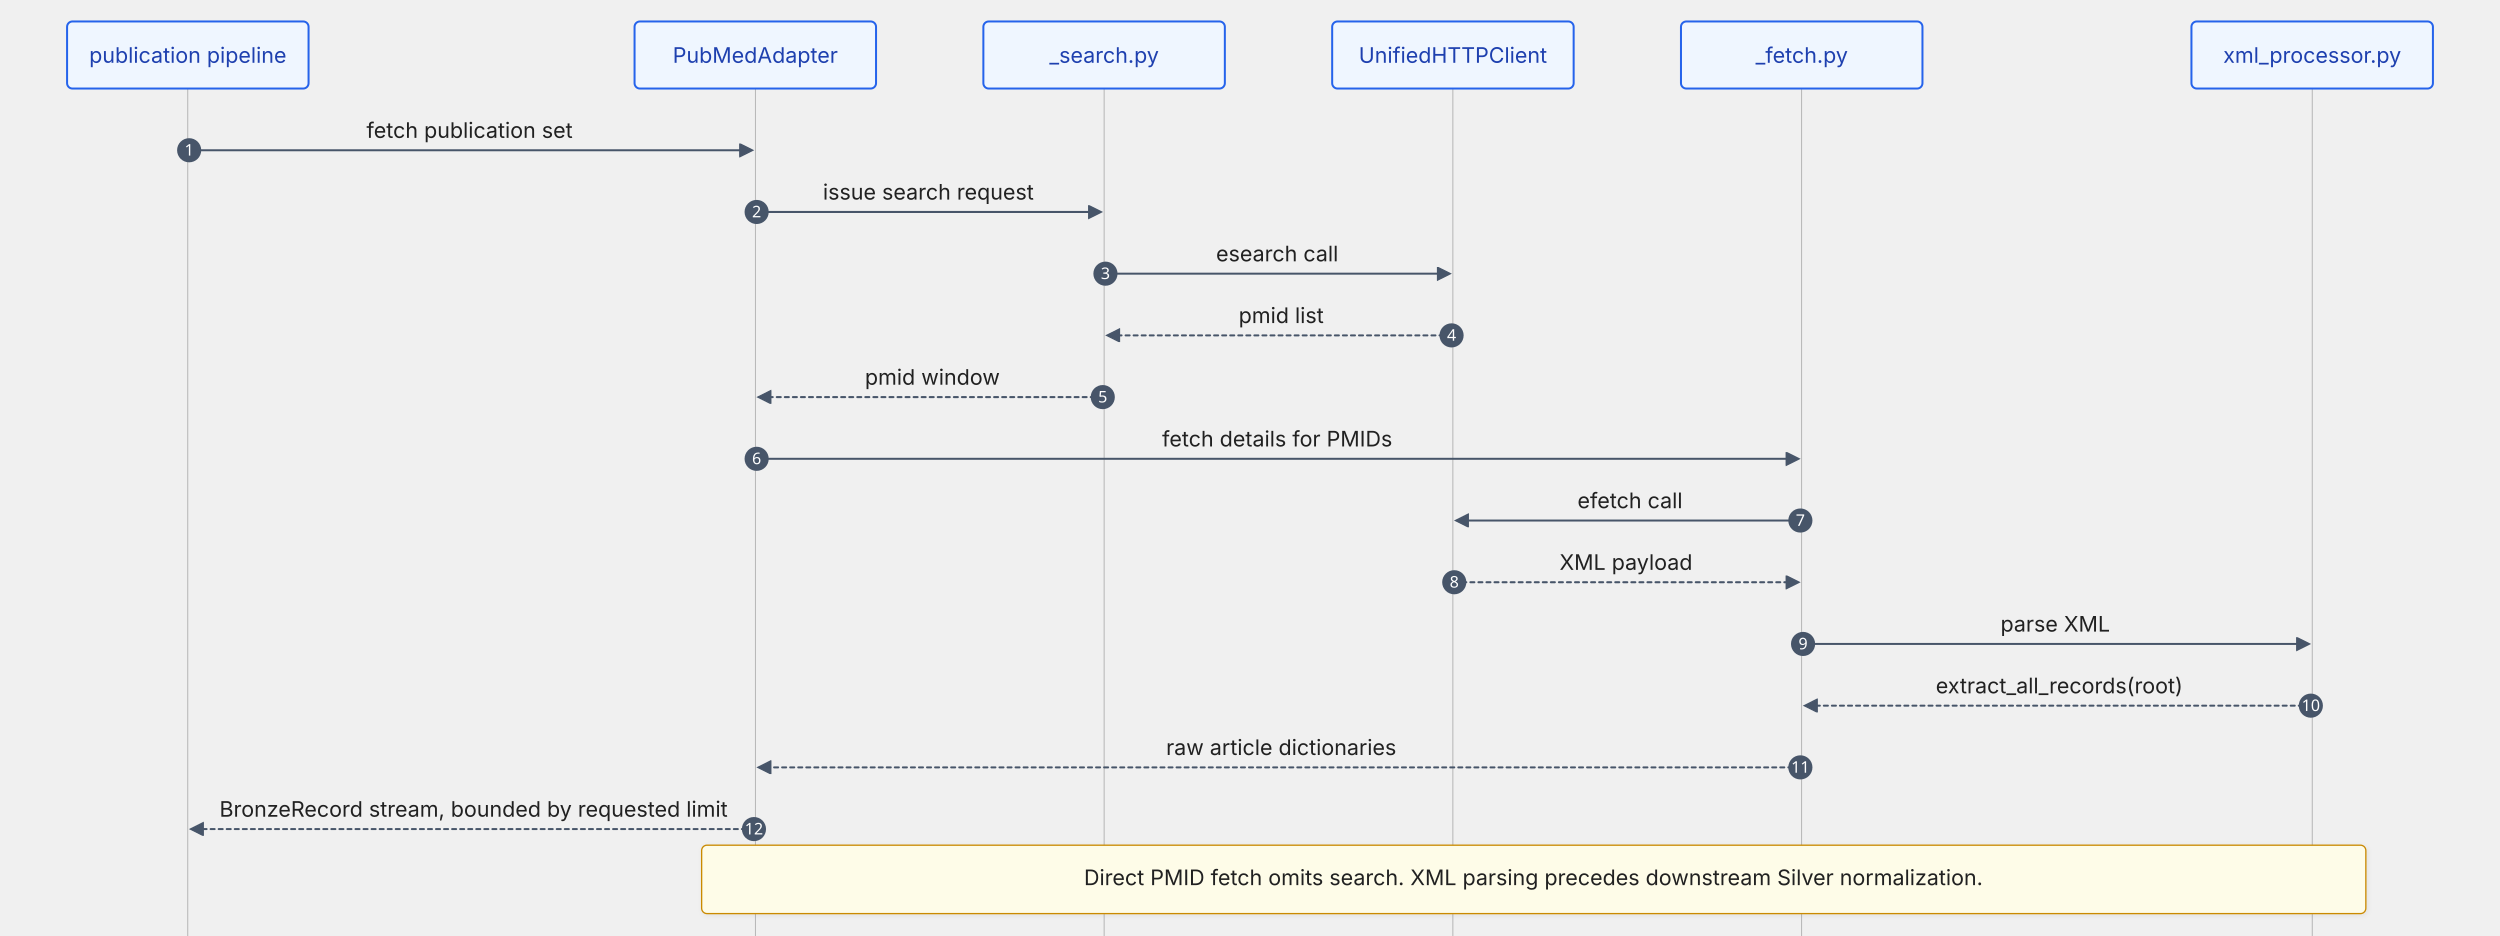
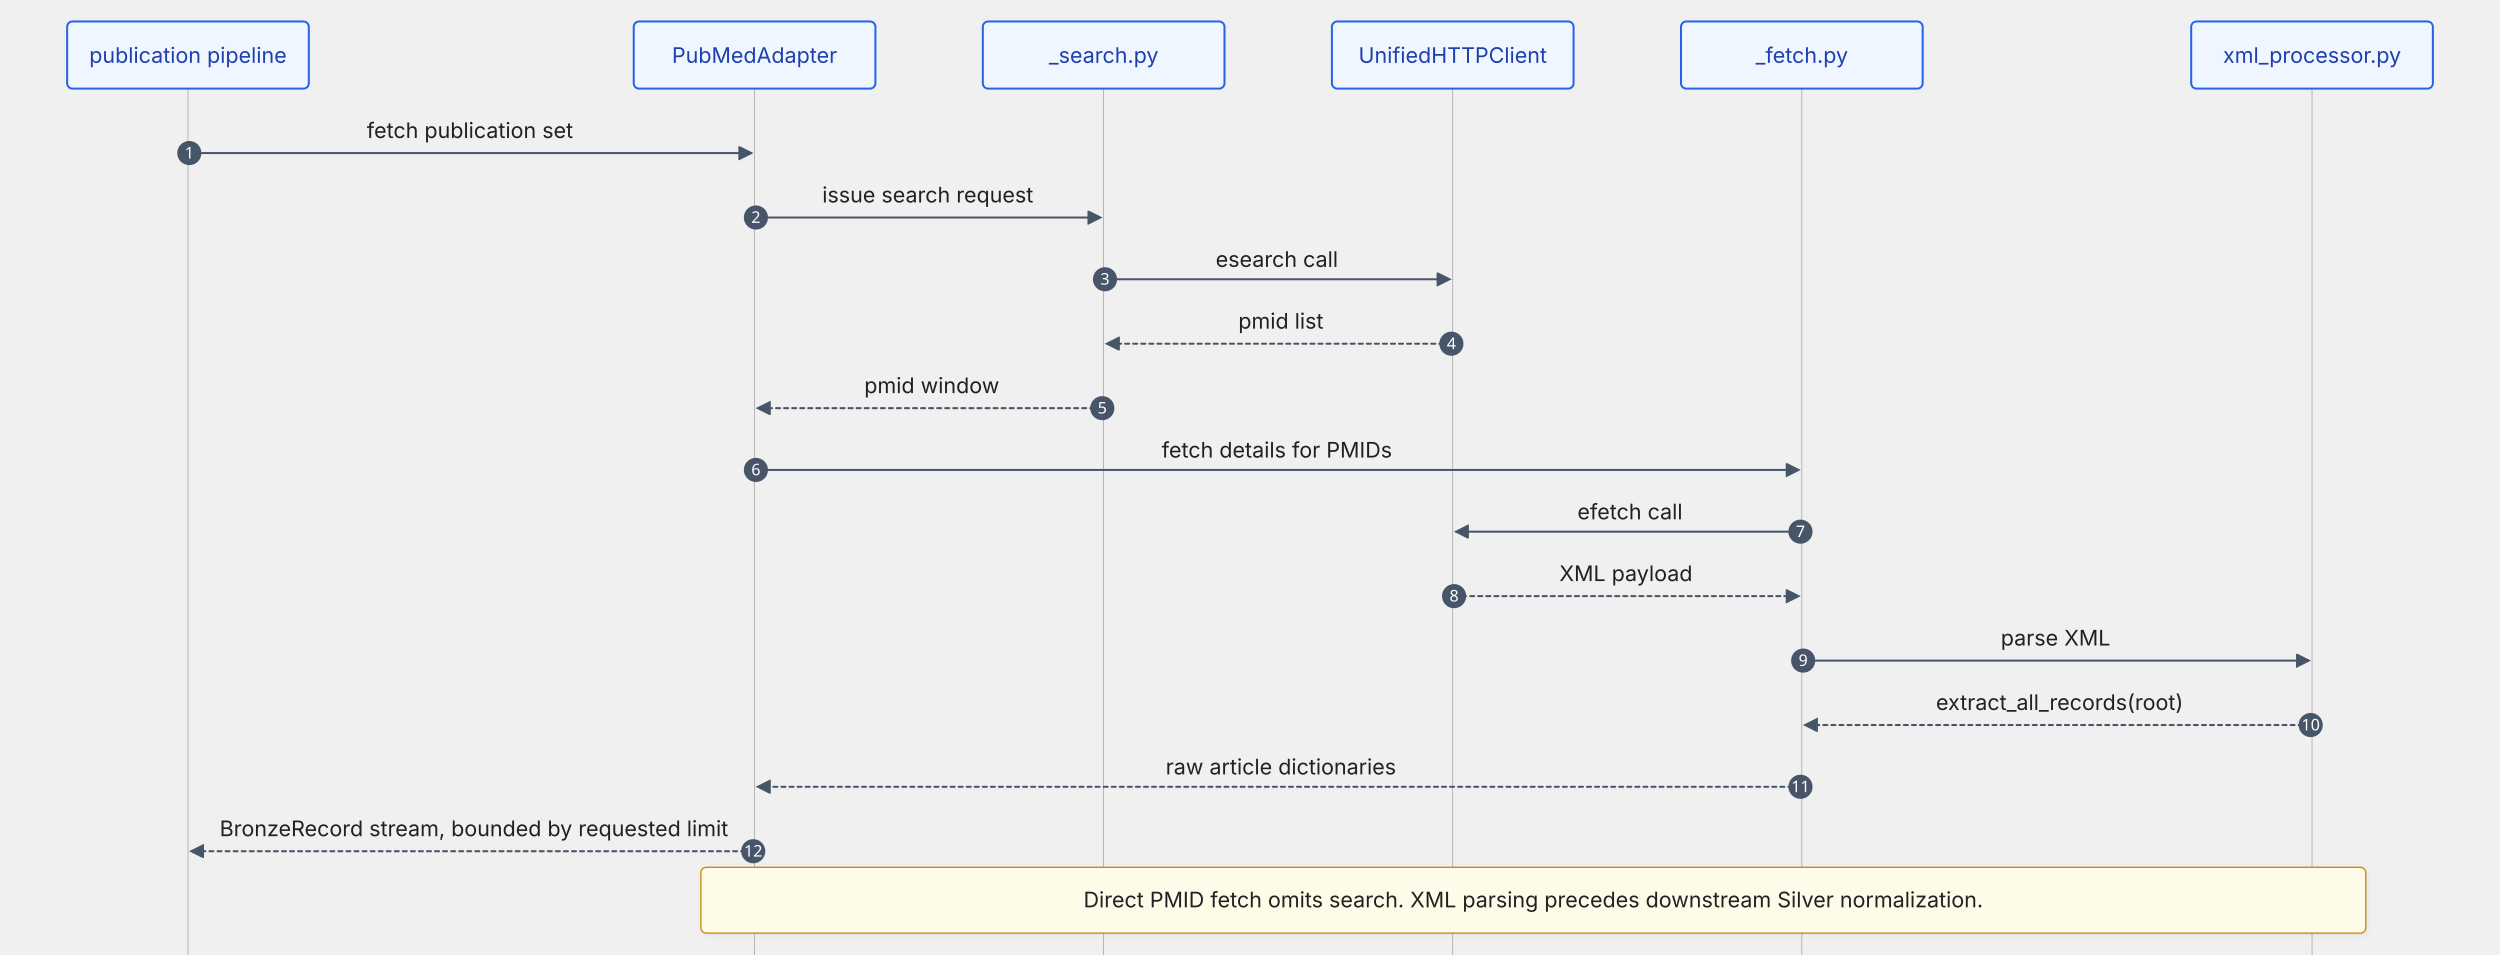
- <svg xmlns="http://www.w3.org/2000/svg" id="my-svg" width="100%" aria-roledescription="sequence" style="max-width:1863.5px;background-color:white" viewBox="-50 -16 1863.5 697">
-   <path id="actor5" stroke="#999" stroke-width=".5" d="M1673.5 5v1995" class="200" />
+ <svg xmlns="http://www.w3.org/2000/svg" id="my-svg" width="100%" aria-roledescription="sequence" style="max-width:1862px;background-color:white" viewBox="-50 -16 1862 711">
+   <path id="actor5" stroke="#999" stroke-width=".5" d="M1672 5v1995" class="200" />
  <g id="root-5">
-     <rect width="180" height="50" x="1583.5" fill="#eaeaea" stroke="#666" class="actor" rx="3" ry="3" />
-     <text x="1673.5" y="25" alignment-baseline="central" class="actor" dominant-baseline="central" style="text-anchor:middle;font-size:16px;font-weight:400">
-       <tspan x="1673.5" dy="0">xml_processor.py</tspan>
+     <rect width="180" height="50" x="1582" fill="#eaeaea" stroke="#666" class="actor" rx="3" ry="3" />
+     <text x="1672" y="25" alignment-baseline="central" class="actor" dominant-baseline="central" style="text-anchor:middle;font-size:16px;font-weight:400">
+       <tspan x="1672" dy="0">xml_processor.py</tspan>
    </text>
  </g>
-   <path id="actor4" stroke="#999" stroke-width=".5" d="M1293 5v1995" class="200" />
+   <path id="actor4" stroke="#999" stroke-width=".5" d="M1292 5v1995" class="200" />
  <g id="root-4">
-     <rect width="180" height="50" x="1203" fill="#eaeaea" stroke="#666" class="actor" rx="3" ry="3" />
-     <text x="1293" y="25" alignment-baseline="central" class="actor" dominant-baseline="central" style="text-anchor:middle;font-size:16px;font-weight:400">
-       <tspan x="1293" dy="0">_fetch.py</tspan>
+     <rect width="180" height="50" x="1202" fill="#eaeaea" stroke="#666" class="actor" rx="3" ry="3" />
+     <text x="1292" y="25" alignment-baseline="central" class="actor" dominant-baseline="central" style="text-anchor:middle;font-size:16px;font-weight:400">
+       <tspan x="1292" dy="0">_fetch.py</tspan>
    </text>
  </g>
-   <path id="actor3" stroke="#999" stroke-width=".5" d="M1033 5v1995" class="200" />
+   <path id="actor3" stroke="#999" stroke-width=".5" d="M1032 5v1995" class="200" />
  <g id="root-3">
-     <rect width="180" height="50" x="943" fill="#eaeaea" stroke="#666" class="actor" rx="3" ry="3" />
-     <text x="1033" y="25" alignment-baseline="central" class="actor" dominant-baseline="central" style="text-anchor:middle;font-size:16px;font-weight:400">
-       <tspan x="1033" dy="0">UnifiedHTTPClient</tspan>
+     <rect width="180" height="50" x="942" fill="#eaeaea" stroke="#666" class="actor" rx="3" ry="3" />
+     <text x="1032" y="25" alignment-baseline="central" class="actor" dominant-baseline="central" style="text-anchor:middle;font-size:16px;font-weight:400">
+       <tspan x="1032" dy="0">UnifiedHTTPClient</tspan>
    </text>
  </g>
-   <path id="actor2" stroke="#999" stroke-width=".5" d="M773 5v1995" class="200" />
+   <path id="actor2" stroke="#999" stroke-width=".5" d="M772 5v1995" class="200" />
  <g id="root-2">
-     <rect width="180" height="50" x="683" fill="#eaeaea" stroke="#666" class="actor" rx="3" ry="3" />
-     <text x="773" y="25" alignment-baseline="central" class="actor" dominant-baseline="central" style="text-anchor:middle;font-size:16px;font-weight:400">
-       <tspan x="773" dy="0">_search.py</tspan>
+     <rect width="180" height="50" x="682" fill="#eaeaea" stroke="#666" class="actor" rx="3" ry="3" />
+     <text x="772" y="25" alignment-baseline="central" class="actor" dominant-baseline="central" style="text-anchor:middle;font-size:16px;font-weight:400">
+       <tspan x="772" dy="0">_search.py</tspan>
    </text>
  </g>
-   <path id="actor1" stroke="#999" stroke-width=".5" d="M513 5v1995" class="200" />
+   <path id="actor1" stroke="#999" stroke-width=".5" d="M512 5v1995" class="200" />
  <g id="root-1">
-     <rect width="180" height="50" x="423" fill="#eaeaea" stroke="#666" class="actor" rx="3" ry="3" />
-     <text x="513" y="25" alignment-baseline="central" class="actor" dominant-baseline="central" style="text-anchor:middle;font-size:16px;font-weight:400">
-       <tspan x="513" dy="0">PubMedAdapter</tspan>
+     <rect width="180" height="50" x="422" fill="#eaeaea" stroke="#666" class="actor" rx="3" ry="3" />
+     <text x="512" y="25" alignment-baseline="central" class="actor" dominant-baseline="central" style="text-anchor:middle;font-size:16px;font-weight:400">
+       <tspan x="512" dy="0">PubMedAdapter</tspan>
    </text>
  </g>
  <path id="actor0" stroke="#999" stroke-width=".5" d="M90 5v1995" class="200" />
  <g id="root-0">
    <rect width="180" height="50" fill="#eaeaea" stroke="#666" class="actor" rx="3" ry="3" />
    <text x="90" y="25" alignment-baseline="central" class="actor" dominant-baseline="central" style="text-anchor:middle;font-size:16px;font-weight:400">
      <tspan x="90" dy="0">publication pipeline</tspan>
    </text>
  </g>
  <style>#my-svg{font-size:16px;fill:#212121;}#my-svg .error-icon{fill:#552222;}#my-svg .error-text{fill:#552222;stroke:#552222;}#my-svg .edge-thickness-normal{stroke-width:2px;}#my-svg .edge-thickness-thick{stroke-width:3.5px;}#my-svg .edge-pattern-solid{stroke-dasharray:0;}#my-svg .edge-pattern-dashed{stroke-dasharray:3;}#my-svg .edge-pattern-dotted{stroke-dasharray:2;}#my-svg .marker{fill:#475569;stroke:#475569;}#my-svg .marker.cross{stroke:#475569;}#my-svg svg{font-size:16px;}#my-svg .actor{stroke:#2563eb;fill:#eff6ff;}#my-svg text.actor&gt;tspan{fill:#1e40af;stroke:none;}#my-svg .actor-line{stroke:#475569;}#my-svg .messageLine0{stroke-width:1.5;stroke-dasharray:none;stroke:#475569;}#my-svg .messageLine1{stroke-width:1.5;stroke-dasharray:2,2;stroke:#475569;}#my-svg #arrowhead path{fill:#475569;stroke:#475569;}#my-svg .sequenceNumber{fill:#ffffff;}#my-svg #sequencenumber{fill:#475569;}#my-svg #crosshead path{fill:#475569;stroke:#475569;}#my-svg .messageText{fill:#212121;stroke:none;}#my-svg .labelBox{stroke:#2563eb;fill:#eff6ff;}#my-svg .labelText,#my-svg .labelText&gt;tspan{fill:#1e40af;stroke:none;}#my-svg .loopText,#my-svg .loopText&gt;tspan{fill:#475569;stroke:none;}#my-svg .loopLine{stroke-width:2px;stroke-dasharray:2,2;stroke:#2563eb;fill:#2563eb;}#my-svg .note{stroke:#ca8a04;fill:#fefce8;}#my-svg .noteText,#my-svg .noteText&gt;tspan{fill:#212121;stroke:none;}#my-svg .activation0{fill:#dbeafe;stroke:#2563eb;}#my-svg .activation1{fill:#dbeafe;stroke:#2563eb;}#my-svg .activation2{fill:#dbeafe;stroke:#2563eb;}#my-svg .actorPopupMenu{position:absolute;}#my-svg .actorPopupMenuPanel{position:absolute;fill:#eff6ff;box-shadow:0px 8px 16px 0px rgba(0,0,0,0.2);filter:drop-shadow(3px 5px 2px rgb(0 0 0 / 0.4));}#my-svg .actor-man line{stroke:#2563eb;fill:#eff6ff;}#my-svg .actor-man circle,#my-svg line{stroke:#2563eb;fill:#eff6ff;stroke-width:2px;}#my-svg :root{--mermaid-font-family:"trebuchet ms",verdana,arial,sans-serif;}/*
 * Пользовательские стили диаграмм BioETL (структурированная копия)
 * Источник: custom.css
 * Цель: сгруппировать правила по типам элементов и документировать назначение каждого CSS-параметра.
 */

/* =========================================================
 * 1) Глобальная типографика и базовое поведение текста
 * ========================================================= */
svg {
    /* Задаёт основной стек шрифтов для всего текста в SVG. */
    font-family: Inter, -apple-system, BlinkMacSystemFont, 'Segoe UI', Roboto,
    Oxygen, Ubuntu, sans-serif;
}



/* =========================================================
 * 2) Общая геометрия узлов (для нескольких типов диаграмм)
 * ========================================================= */
.node rect,
.node circle,
.node ellipse,
.node polygon,
.node path {
    /* Единая толщина контура для фигур узлов. */
    stroke-width: 1.5px !important;
    /* Скругляет углы по горизонтали для более мягкого вида. */
    rx: 8;
    /* Скругляет углы по вертикали в паре с rx. */
    ry: 8;
    /* Добавляет лёгкую тень и отделяет узлы от фона. */
    filter:  none; /*  drop-shadow(0px 1px 2px rgba(0, 0, 0, 0.05));*/
}

/* =========================================================
 * 3) Контейнеры subgraph / cluster
 * ========================================================= */
.cluster rect,
.cluster path {
    /* Увеличивает радиус углов у контейнеров-групп. */
    rx: 10;
    /* Поддерживает симметрию скругления по вертикали. */
    ry: 10;
    /* Нейтральная заливка контейнера для снижения визуального шума. */
    fill: #f8fafc;
    /* Приглушённая обводка, чтобы границы были заметны, но не доминировали. */
    stroke: #94a3b8;
    /* Толщина границы контейнера в тон большинству узлов. */
    stroke-width: 1.5px;
    /* Убирает пунктир у рамок контейнеров. */
    stroke-dasharray: none;
    /* Делает фон контейнера полностью непрозрачным. */
    fill-opacity: 1;
    /* Отключает тень контейнера, чтобы акцент оставался на узлах. */
    filter: none;
}

.cluster text {
    /* Нормальный вес шрифта для заголовков групп. */
    font-weight: 400;
    /* Увеличенный размер заголовка относительно текста узлов. */
    font-size: 16px;
}

/* =========================================================
 * 4) Стили линий связей (edges/links)
 * ========================================================= */
.edgePath .path {
    /* Делает основные ребра более заметными в плотных графах. */
    stroke-width: 2.5px;
    /* Скругляет соединения сегментов линий. */
    stroke-linejoin: round;
    /* Скругляет окончания линий. */
    stroke-linecap: round;
}

.edgePath path,
.flowchart-link,
.relation,
.messageLine0,
.messageLine1,
.transition path {
    /* Унифицированные скруглённые соединения для всех типов линий. */
    stroke-linejoin: round;
    /* Унифицированные скруглённые окончания для всех типов линий. */
    stroke-linecap: round;
}

.transition path {
    /* Выравнивает толщину переходов state diagram с основными ребрами. */
    stroke-width: 2.5px;
}

/* =========================================================
 * 5) Подписи ребер и fallback-текст
 * ========================================================= */
.edgeLabel {
    /* Компактный размер шрифта для подписей на связях. */
    font-size: 12px;
    /* Плотная межстрочность для экономии места. */
    line-height: 1.1;
    /* Базовый непрозрачный фон под подписью. */
    background-color: #ffffff;
    /* Небольшие внутренние отступы вокруг текста. */
    padding: 1px 3px;
    /* Мягкое скругление фона подписи. */
    border-radius: 2px;
}

.edgeLabel span,
.edgeLabel p,
text.fo-fallback {
    /* Принудительный тёмный fill для контраста в SVG-рендерах. */
    fill: #111827 !important;
    /* Принудительный тёмный цвет для HTML-подписей. */
    color: #111827 !important;
    /* Полная непрозрачность текста. */
    opacity: 1 !important;
    /* Компактная межстрочность для многострочных подписей. */
    line-height: 1.1;
    /* Убирает стандартные внешние отступы HTML-параграфов. */
    margin: 0;
    /* Убирает стандартные внутренние отступы HTML-параграфов. */
    padding: 0;
}

.edgeLabel .labelBkg,
.labelBkg {
    /* Жёстко задаёт белый фон под текстом подписей. */
    background-color: #ffffff !important;
    /* Делает фон полностью непрозрачным во всех просмотрщиках. */
    opacity: 1 !important;
}

.edgeLabel rect {
    /* Переопределяет полупрозрачный фон по умолчанию у Mermaid. */
    opacity: 1 !important;
    /* Жёстко фиксирует белую заливку прямоугольника под подписью. */
    fill: #ffffff !important;
}

/* =========================================================
 * 6) Элементы sequence diagram
 * ========================================================= */
.actor {
    /* Толщина границы actor-блоков. */
    stroke-width: 1.5px;
    /* Скругление углов actor-блоков по горизонтали. */
    rx: 4;
    /* Скругление углов actor-блоков по вертикали. */
    ry: 4;
}

.messageLine0,
.messageLine1 {
    /* Толщина линий сообщений в sequence diagram. */
    stroke-width: 1.6px;
}

.messageText {
    /* Базовый размер текста сообщений. */
    font-size: 13px;
}

.activation0 {
    /* Более тонкая линия activation bar, чтобы не перегружать схему. */
    stroke-width: 1px;
}

.note {
    /* Скругление углов заметки по горизонтали. */
    rx: 4;
    /* Скругление углов заметки по вертикали. */
    ry: 4;
    /* Тонкая граница для вторичных блоков. */
    stroke-width: 1px;
    /* Лёгкая тень для визуального отделения заметок. */
    filter: drop-shadow(1px 1px 2px rgba(0, 0, 0, 0.06));
}

/* =========================================================
 * 7) Базовые элементы class diagram
 * ========================================================= */
g.classGroup rect {
    /* Скругление углов class box по горизонтали. */
    rx: 10;
    /* Скругление углов class box по вертикали. */
    ry: 10;
    /* Толщина границы class box. */
    stroke-width: 1.5px;
    /* Мягкая тень у class box без агрессивного контраста. */
    filter: drop-shadow(1px 1px 2px rgba(0, 0, 0, 0.06));
}

g.classGroup text {
    /* Базовый размер текста внутри class diagram. */
    font-size: 14px;
    padding: 10px 10px;
}

g.classGroup line {
    /* Толщина внутренних разделителей класса. */
    stroke-width: 1px;
}

.relation {
    /* Толщина связей между классами на уровне основных ребер. */
    stroke-width: 2.5px;
}

/* =========================================================
 * 8) Типографика HTML-лейблов class diagram
 * ========================================================= */
g.label-group .nodeLabel {
    /* Увеличенный размер названия класса для иерархии. */
    font-size: 16px !important;
    /* Полужирный акцент на имени класса. */
    font-weight: 200 !important;
    /* Лёгкое межбуквенное расстояние для читаемости заголовка. */
    letter-spacing: 0.01em;
}

g.annotation-group .nodeLabel {
    /* Уменьшенный размер для стереотипов/аннотаций. */
    font-size: 11px !important;
    /* Курсив для визуального отделения аннотаций. */
    font-style: italic !important;
    /* Небольшое ослабление контраста вторичного текста. */
    opacity: 0.8;
}

g.members-group .nodeLabel,
g.methods-group .nodeLabel {
    /* Компактный размер для атрибутов и методов. */
    font-size: 12px !important;
    /* Нормальный вес шрифта для плотного структурного текста. */
    font-weight: 400 !important;
}

/* =========================================================
 * 9) Помощники размеров foreignObject (class/flowchart)
 * ========================================================= */
g.members-group foreignObject,
g.methods-group foreignObject {
    /* Минимальная высота областей members/methods. */
    min-height: 40px;
}

.node foreignObject &gt; div,
g.classGroup foreignObject &gt; div {
    /* Стабилизирует вычисление размеров с учётом отступов/границ. */
    box-sizing: border-box;
}

.node.size-sm foreignObject &gt; div {
    /* Минимальная высота для малого размерного уровня узла. */
    min-height: 80px;
    /* Минимальная ширина для малого размерного уровня узла. */
    min-width: 180px;
}

.node.size-md foreignObject &gt; div {
    /* Минимальная высота для среднего размерного уровня узла. */
    min-height: 140px;
    /* Минимальная ширина для среднего размерного уровня узла. */
    min-width: 260px;
}

.node.size-lg foreignObject &gt; div {
    /* Минимальная высота для большого размерного уровня узла. */
    min-height: 200px;
    /* Минимальная ширина для большого размерного уровня узла. */
    min-width: 340px;
}

/* =========================================================
 * 10) Элементы state diagram
 * ========================================================= */
g.stateGroup rect {
    /* Скругление углов контейнеров состояний по горизонтали. */
    rx: 8;
    /* Скругление углов контейнеров состояний по вертикали. */
    ry: 8;
}

.statediagram-state rect {
    /* Скругление углов узлов состояния по горизонтали. */
    rx: 8;
    /* Скругление углов узлов состояния по вертикали. */
    ry: 8;
    /* Толщина границы узла состояния. */
    stroke-width: 1.5px;
    /* Лёгкая тень для визуального отделения state box. */
    filter: drop-shadow(1px 2px 3px rgba(0, 0, 0, 0.08));
}

/* =========================================================
 * 11) Элементы ER diagram
 * ========================================================= */
.er.entityBox {
    /* Толщина границы сущности ER-диаграммы. */
    stroke-width: 1.5px;
    /* Скругление углов сущности по горизонтали. */
    rx: 4;
    /* Скругление углов сущности по вертикали. */
    ry: 4;
    /* Лёгкая тень для отделения блоков сущностей. */
    filter: drop-shadow(1px 2px 3px rgba(0, 0, 0, 0.08));
}

/* =========================================================
 * 12) Узлы mindmap
 * ========================================================= */
.mindmap-node rect,
.mindmap-node circle {
    /* Толщина контура узлов mindmap. */
    stroke-width: 1.5px;
    /* Чуть более выраженная тень для плотных радиальных веток. */
    filter: drop-shadow(1px 2px 2px rgba(0, 0, 0, 0.1));
}

/* =========================================================
 * 13) Маркеры стрелок
 * ========================================================= */
marker path {
    /* Единый нейтральный цвет наконечников стрелок. */
    fill: #475569;
}

/* =========================================================
 * 14) Цветовая карта архитектурных слоёв (fallback-селекторы)
 * ========================================================= */
[id*="Domain"] &gt; rect,
[id*="Domain"] &gt; path {
    /* Цвет фона для доменного слоя. */
    fill: #f5f3ff !important;
    /* Цвет границы для доменного слоя. */
    stroke: #7c3aed !important;
}

.cluster[id*="Domain"] &gt; rect,
.cluster[id*="Domain"] &gt; path {
    fill: #ffffff !important;
}

[id*="Application"] &gt; rect,
[id*="Application"] &gt; path {
    /* Цвет фона для application-слоя. */
    fill: #f0fdf4 !important;
    /* Цвет границы для application-слоя. */
    stroke: #16a34a !important;
}

.cluster[id*="Application"] &gt; rect,
.cluster[id*="Application"] &gt; path {
    fill: #ffffff !important;
}

[id*="Infrastructure"] &gt; rect,
[id*="Infrastructure"] &gt; path {
    /* Цвет фона для infrastructure-слоя. */
    fill: #fff1f2 !important;
    /* Цвет границы для infrastructure-слоя. */
    stroke: #dc2626 !important;
}

.cluster[id*="Infrastructure"] &gt; rect,
.cluster[id*="Infrastructure"] &gt; path {
    fill: #ffffff !important;
}

[id*="Composition"] &gt; rect,
[id*="Composition"] &gt; path {
    /* Цвет фона для composition-слоя. */
    fill: #fff7ed !important;
    /* Цвет границы для composition-слоя. */
    stroke: #f59e0b !important;
}

.cluster[id*="Composition"] &gt; rect,
.cluster[id*="Composition"] &gt; path {
    fill: #ffffff !important;
}

[id*="Interfaces"] &gt; rect,
[id*="Interfaces"] &gt; path {
    /* Цвет фона для слоя интерфейсов. */
    fill: #eff6ff !important;
    /* Цвет границы для слоя интерфейсов. */
    stroke: #2563eb !important;
}

.cluster[id*="Interfaces"] &gt; rect,
.cluster[id*="Interfaces"] &gt; path {
    fill: #ffffff !important;
}

[id*="External"] &gt; rect,
[id*="External"] &gt; path {
    /* Цвет фона для внешних систем. */
    fill: #f1f5f9 !important;
    /* Цвет границы для внешних систем. */
    stroke: #64748b !important;
}

.cluster[id*="External"] &gt; rect,
.cluster[id*="External"] &gt; path {
    fill: #ffffff !important;
}

/* Белая подложка под подписи всех архитектурных/medallion слоёв */
g.cluster[id*="Domain"] .cluster-label foreignObject &gt; div,
g.cluster[id*="Application"] .cluster-label foreignObject &gt; div,
g.cluster[id*="Infrastructure"] .cluster-label foreignObject &gt; div,
g.cluster[id*="Composition"] .cluster-label foreignObject &gt; div,
g.cluster[id*="Interfaces"] .cluster-label foreignObject &gt; div,
g.cluster[id*="External"] .cluster-label foreignObject &gt; div,
g.cluster[id*="Bronze"] .cluster-label foreignObject &gt; div,
g.cluster[id*="Silver"] .cluster-label foreignObject &gt; div,
g.cluster[id*="Gold"] .cluster-label foreignObject &gt; div,
g.cluster[id*="Quarantine"] .cluster-label foreignObject &gt; div {
    background: #ffffff !important;
    padding: 0 6px !important;
    border-radius: 4px;
}

/* Fallback для рендеров без foreignObject: не рисуем толстую обводку */
g.cluster[id*="Domain"] .cluster-label text.fo-fallback,
g.cluster[id*="Application"] .cluster-label text.fo-fallback,
g.cluster[id*="Infrastructure"] .cluster-label text.fo-fallback,
g.cluster[id*="Composition"] .cluster-label text.fo-fallback,
g.cluster[id*="Interfaces"] .cluster-label text.fo-fallback,
g.cluster[id*="External"] .cluster-label text.fo-fallback,
g.cluster[id*="Bronze"] .cluster-label text.fo-fallback,
g.cluster[id*="Silver"] .cluster-label text.fo-fallback,
g.cluster[id*="Gold"] .cluster-label text.fo-fallback,
g.cluster[id*="Quarantine"] .cluster-label text.fo-fallback {
    fill: #111827 !important;
    stroke: none !important;
}

/* =========================================================
 * 15) Цветовая карта слоёв Medallion
 * ========================================================= */
[id*="Bronze"] &gt; rect,
[id*="Bronze"] &gt; path {
    /* Цвет фона Bronze-слоя. */
    fill: #fff7ed !important;
    /* Цвет границы Bronze-слоя. */
    stroke: #f59e0b !important;
}

[id*="Silver"] &gt; rect,
[id*="Silver"] &gt; path {
    /* Цвет фона Silver-слоя. */
    fill: #f8fafc !important;
    /* Цвет границы Silver-слоя. */
    stroke: #475569 !important;
}

[id*="Gold"] &gt; rect,
[id*="Gold"] &gt; path {
    /* Цвет фона Gold-слоя. */
    fill: #fefce8 !important;
    /* Цвет границы Gold-слоя. */
    stroke: #ca8a04 !important;
}

[id*="Quarantine"] &gt; rect,
[id*="Quarantine"] &gt; path {
    /* Цвет фона для карантинных/проблемных потоков данных. */
    fill: #ffe4e6 !important;
    /* Цвет границы для карантинных/проблемных потоков данных. */
    stroke: #e11d48 !important;
}
/* Нормализует вес текста в узлах и заголовках слоёв (без полужирного акцента). */
.node .label text,
.node .label tspan,
.node .label .nodeLabel,
text.fo-fallback {
    stroke: none !important;
    stroke-width: 0 !important;
    fill: #111827 !important;
    font-weight: 400 !important;
}
/* Single text layer (fallback-only) */
text.fo-fallback {
    display: inline !important;
}

foreignObject {
    display: none !important;
}/* bioetl-inject */#my-svg .edgeLabel rect{opacity:1!important;fill:#ffffff!important}#my-svg .labelBkg{background-color:#ffffff!important;opacity:1!important}#my-svg .edgeLabel .labelBkg{background-color:#ffffff!important;opacity:1!important}#my-svg .edgeLabel{font-size:12px;line-height:1.1;padding:1px 3px}#my-svg .edgeLabel span{color:#111827!important;fill:#111827!important;opacity:1!important;line-height:1.1;margin:0;padding:0}#my-svg .edgeLabel p{color:#111827!important;fill:#111827!important;opacity:1!important;line-height:1.1;margin:0;padding:0}#my-svg text.fo-fallback{color:#111827!important;fill:#111827!important;opacity:1!important}</style>
  <defs>
    <symbol id="computer">
      <path d="M1 1v6.5h10V1zm9 5.5H2V2h8zm-5.114 3 .233-.5h1.762l.234.5zM12 11H0l1-3h1.052l-.665 2h9.225l-.648-2H11zM9.5 6h-7V2.5h7z" />
    </symbol>
  </defs>
  <defs>
    <symbol id="database" fill-rule="evenodd" clip-rule="evenodd">
      <path d="m6.129 0 .128.003.128.002.126.004.126.005.124.006.124.008.123.008.12.009.121.01.12.012.118.012.116.013.116.014.114.016.113.016.111.017.11.018.109.019.106.02.106.02.104.021.102.023.101.023.099.024.097.025.095.026L9.18.4l.091.027.09.028.088.029.086.029.084.03.081.03.08.032.078.032.075.033.037.017.036.016.036.017.035.017.034.018.034.017.034.018.033.017.032.018.032.018.031.018.03.018.03.019.029.018.029.019.027.018.028.02.026.019.026.019.026.019.025.02.024.019.023.02.023.02.022.02.021.02.021.02.02.02.02.02.018.021.018.02.017.021.016.021.016.021.015.021.015.021.013.021.013.021.012.022.012.021.01.022.01.022.01.022.008.021.007.022.007.022.006.022.006.023.004.022.004.022.003.023.002.022v.023L11 1.75v8.523l-.001.022-.002.023-.003.022-.004.023-.004.022-.006.022-.006.022-.006.022-.008.022-.009.022-.009.022-.01.021-.01.022-.012.021-.012.022-.013.021-.013.021-.015.021-.015.021-.016.021-.016.021-.017.02-.018.021-.019.02-.019.021-.02.02-.02.02-.022.02-.022.02-.023.02-.023.02-.024.02-.025.019-.026.02-.026.019-.026.019-.028.019-.027.019-.029.018-.029.019-.03.018-.03.018-.031.018-.032.018-.032.018-.033.018-.034.017-.034.018-.034.017-.035.017-.036.017-.036.017-.037.016-.075.033-.078.032-.08.032-.081.03-.084.03-.086.03-.088.028-.09.028-.091.027-.094.027-.095.025-.097.025-.099.024-.1.023-.103.023-.104.021-.106.02-.107.02-.108.02-.11.018-.111.017-.113.016-.114.015-.116.014-.116.014-.118.012-.12.011-.12.01-.121.01-.123.008-.124.007-.124.006-.126.005-.126.004-.128.003-.128.002h-.258l-.128-.002-.127-.003-.127-.004-.125-.005-.125-.006-.123-.007-.123-.008-.121-.01-.121-.01-.119-.011-.118-.012-.117-.014-.115-.014-.114-.015-.113-.016-.112-.017-.11-.018-.108-.02-.107-.02-.106-.02-.104-.021-.102-.023-.1-.023-.1-.024-.097-.025-.095-.025-.094-.027-.092-.027-.089-.028-.088-.028-.086-.03-.084-.03-.082-.03-.079-.032-.078-.032-.075-.033-.037-.016-.036-.017-.036-.017-.035-.017-.035-.017-.034-.018-.033-.017-.033-.018-.032-.018-.032-.018-.03-.018-.031-.018-.03-.018-.029-.019-.029-.018-.028-.02-.027-.018-.027-.02-.026-.018-.025-.02-.025-.02-.024-.019-.023-.02-.023-.02-.022-.02-.021-.02-.021-.02-.02-.02-.02-.02-.018-.021-.018-.02-.017-.021-.016-.021-.016-.021-.015-.021-.015-.021-.013-.021-.013-.021-.012-.022-.012-.021-.01-.022-.01-.021-.01-.022-.008-.022-.007-.022-.007-.022-.006-.022-.005-.022-.005-.022-.003-.023-.003-.022-.002-.023L1 10.273 1 10.25V1.728l.002-.023.002-.022.003-.023.003-.022.005-.022.005-.023.006-.022.007-.022.007-.022.009-.021.009-.022.01-.022.01-.021.012-.022.012-.022.013-.021.013-.021.015-.021.015-.021.016-.021.016-.021.017-.02.018-.021.018-.02.02-.021.02-.02.02-.02.022-.02.022-.02.023-.02.023-.02.024-.02.025-.019.025-.02.026-.019.027-.019.027-.019.028-.019.029-.018.029-.019.03-.018.03-.018.031-.018.032-.018.032-.018.033-.018.033-.017.034-.017.035-.018.035-.017.036-.017.036-.016.037-.017.075-.033.078-.032.08-.031.081-.031.084-.03.086-.03.088-.028.09-.028L2.82.4l.094-.026.095-.026.098-.025.098-.024.101-.023.102-.023.104-.021.106-.02.107-.02.108-.02.11-.017.112-.017.113-.016.114-.016.115-.014.117-.013.118-.012.119-.012.12-.01.122-.01.123-.007.123-.008.125-.006.125-.005.127-.004.127-.002L5.871 0 6 0zM1.5 10.25v.015l.002.011.002.011.003.01.003.012.003.01.005.012.004.011.006.011.006.012.006.011.008.012.008.012.008.011.01.012.009.012.01.012.011.013.012.012.012.013.026.024.028.025.03.025.033.026.035.025.038.026.04.026.041.026.044.026.046.026.049.026.051.025.053.026.055.026.057.026.059.025.062.026.063.025.066.025.067.025.07.024.072.024.073.024.076.023.078.024.08.022.081.023.084.021.085.022.088.02.089.021.092.02.093.019.095.018.097.018.099.017.1.017.103.015.104.015.106.015.108.013.11.013.11.012.114.01.115.01.116.01.118.007.12.008.122.006.123.005.124.004.127.002.128.002L6 11.5h.13l.129-.003.127-.002.125-.004.123-.006.122-.006.12-.007.119-.008.117-.009.115-.01.113-.01.112-.013.11-.013.108-.013.106-.014.105-.016.103-.015.1-.017.1-.017.097-.018.095-.019.094-.019.091-.02.09-.02.087-.021.086-.022.084-.022.082-.022.08-.023.077-.023.076-.024.074-.024.072-.024.069-.025.068-.025.066-.025.063-.025.061-.025.059-.026.057-.026.055-.026.053-.026.05-.026.049-.025.046-.027.044-.026.041-.025.04-.026.037-.026.035-.026.032-.025.03-.026.028-.025.026-.025.011-.012.012-.012.01-.012.01-.012.01-.012.009-.012.008-.012.008-.012.007-.012.006-.011.006-.012.005-.011.005-.011.004-.011.003-.011.003-.011.002-.011.002-.011v-.01l.001-.011V8.187l-.038.027-.04.027-.042.027-.042.026-.044.026-.045.026-.046.026-.048.025-.048.025-.05.024-.051.025-.053.024-.053.023-.054.024-.056.023-.057.022-.057.023-.06.022-.06.021-.06.021-.062.021-.063.02-.064.02-.065.02-.066.02-.067.019-.068.018-.069.019-.07.017-.07.018-.072.017-.072.016-.073.016-.074.016-.075.015-.076.015-.076.014-.077.014-.078.013-.08.013L8 9.028l-.08.012-.081.011-.082.011-.082.01-.083.01-.084.01-.084.009-.085.009-.085.008-.087.007-.086.007-.088.007-.087.006-.089.005-.089.005-.09.004-.089.004-.09.003-.091.003-.091.002-.092.001-.092.001h-.185l-.092-.001-.092-.001-.091-.002-.091-.003-.091-.003-.09-.004-.089-.004-.089-.005-.088-.005-.088-.006-.087-.007-.087-.007-.086-.007-.085-.008-.085-.009-.085-.009-.083-.01-.083-.01-.083-.01-.081-.011-.081-.011L4 9.028l-.08-.013-.078-.013-.078-.013-.077-.014-.077-.014-.075-.015-.075-.015-.074-.016-.073-.016-.073-.016-.071-.017-.071-.018-.07-.017-.068-.019-.068-.018-.067-.02-.066-.018-.065-.02-.064-.02-.063-.021-.062-.021-.061-.021-.06-.022-.059-.021-.058-.023-.056-.022-.056-.023-.055-.024-.053-.023-.052-.024-.051-.025-.05-.024-.049-.025-.047-.025-.047-.026-.045-.026-.043-.026-.043-.026-.041-.027-.04-.027-.039-.027zm0-2.827v.016l.002.01.002.011.003.011.003.011.003.011.005.011.004.011.006.012.006.011.006.012.008.012.008.011.008.012.01.012.009.012.01.012.011.012.012.012.012.012.026.025.028.025.03.025.033.026.035.025.038.026.04.026.041.026.044.026.046.026.049.026.051.026.053.026.055.025.057.026.059.026.062.025.063.025.066.025.067.025.07.024.072.024.073.024.076.024.078.023.08.022.081.023.084.022.085.021.088.021.089.02.092.02.093.019.095.018.097.018.099.017.1.017.103.016.104.015.106.014.108.013.11.013.11.012.114.011.115.01.116.009.118.008.12.007.122.006.123.005.124.004.127.003.128.001.129.001h.13l.129-.002.127-.003.125-.004.123-.005.122-.006.12-.008.119-.008.117-.009.115-.01.113-.01.112-.013.11-.012.108-.014.106-.014.105-.015.103-.016.1-.017.1-.017.097-.018.095-.019.094-.019.091-.02.09-.02.087-.021.086-.022.084-.022.082-.022.08-.023.077-.023.076-.024.074-.024.072-.024.069-.025.068-.024.066-.025.063-.026.061-.025.059-.026.057-.026.055-.026.053-.026.05-.026.049-.026.046-.026.044-.026.041-.026.04-.026.037-.025.035-.026.032-.026.03-.025.028-.025.026-.025.011-.012.012-.012.01-.013.01-.012.01-.012.009-.012.008-.012.008-.011.007-.012.006-.012.006-.01.005-.012.005-.012.004-.01.003-.012.003-.01.002-.011.002-.011v-.01l.001-.011v-2.07l-.038.027-.04.027-.042.027-.042.026-.044.027-.045.025-.046.026-.048.025-.048.025-.05.025-.051.024-.053.024-.053.024-.054.023-.056.023-.057.023-.057.022-.06.022-.06.022-.06.021-.062.021-.063.02-.064.02-.065.02-.066.02-.067.018-.068.019-.069.018-.07.018-.07.017-.072.017-.072.016-.073.017-.074.015-.075.015-.076.015-.076.014-.077.014-.078.014-.08.013L8 6.194l-.08.012-.081.012-.082.011-.082.01-.083.01-.084.01-.084.009-.085.008-.085.008-.087.008-.086.007-.088.006-.087.006-.089.006-.089.004-.09.005-.089.003-.09.004-.091.002-.091.002-.092.002-.092.001h-.185l-.092-.001-.092-.002-.091-.002-.091-.002-.091-.004-.09-.003-.089-.005-.089-.004-.088-.006-.088-.006L4.92 6.3l-.087-.007-.086-.008-.085-.008-.085-.008-.085-.009-.083-.01-.083-.01-.083-.01-.081-.011-.081-.012L4 6.194l-.08-.012-.078-.013-.078-.014-.077-.014-.077-.014-.075-.015-.075-.015-.074-.015-.073-.017-.073-.016-.071-.017-.071-.017-.07-.018-.068-.018-.068-.019-.067-.019-.066-.019-.065-.02-.064-.02-.063-.02-.062-.021-.061-.022-.06-.021-.059-.022-.058-.022-.056-.023-.056-.023-.055-.023-.053-.023-.052-.025-.051-.024-.05-.025-.049-.025-.047-.025-.047-.026-.045-.025-.043-.027-.043-.026-.041-.027-.04-.027-.039-.027zm0-2.833v.016l.002.01.002.011.003.011.003.01.003.012.005.011.004.011.006.012.006.011.006.012.008.011.008.012.008.012.01.011.009.012.01.013.011.012.012.012.012.012.026.025.028.025.03.025.033.026.035.025.038.026.04.026.041.026.044.026.046.026.049.026.051.026.053.025.055.026.057.026.059.025.062.026.063.025.066.025.067.025.07.024.072.024.073.024.076.024.078.023.08.022.081.023.084.021.085.022.088.021.089.02.092.02.093.019.095.018.097.018.099.017.1.017.103.016.104.015.106.014.108.013.11.013.11.012.114.01.115.01.116.01.118.008.12.007.122.006.123.005.124.004.127.003.128.001L6 5.84h.13l.129-.002.127-.003.125-.004.123-.005.122-.007.12-.007.119-.008.117-.009.115-.01.113-.01.112-.013.11-.012.108-.014.106-.014.105-.015.103-.016.1-.017.1-.017.097-.018.095-.019.094-.019.091-.02.09-.02.087-.021.086-.022.084-.022.082-.022.08-.023.077-.023.076-.024.074-.024.072-.024.069-.025.068-.024.066-.026.063-.025.061-.025.059-.026.057-.026.055-.026.053-.026.05-.026.049-.026.046-.026.044-.026.041-.026.04-.026.037-.026.035-.025.032-.025.03-.026.028-.025.026-.025.011-.012.012-.013.01-.012.01-.012.01-.011.009-.012.008-.012.008-.012.007-.012.006-.011.006-.012.005-.011.005-.011.004-.011.003-.011.003-.011.002-.011.002-.011v-.01l.001-.011V2.514l-.038.027-.04.027-.042.026-.042.027-.044.026-.045.026-.046.025-.048.026-.048.025-.05.024-.051.024-.053.024-.053.024-.054.023-.056.023-.057.023-.057.022-.06.022-.06.022-.06.021-.062.021-.063.02-.064.02-.065.02-.066.02-.067.019-.068.018-.069.018-.07.018-.07.017-.072.017-.072.017-.073.016-.074.016-.075.015-.076.015-.076.014-.077.014-.078.013-.08.013L8 3.354l-.08.012-.081.012-.082.011-.082.01-.083.01-.084.01-.084.009-.085.009-.085.008-.087.007-.086.007-.088.007-.087.006-.089.005-.089.005-.09.004-.089.004-.09.002-.091.004-.091.002-.092.001h-.092L6 3.5h-.092l-.092-.001-.092-.001-.091-.003-.091-.002-.091-.003-.09-.004-.089-.004-.089-.006-.088-.004-.088-.006-.087-.007-.087-.007-.086-.007-.085-.008-.085-.009-.085-.009-.083-.01-.083-.01-.083-.01-.081-.011-.081-.012L4 3.354l-.08-.012-.078-.013-.078-.013-.077-.014-.077-.014-.075-.015-.075-.015-.074-.016-.073-.016-.073-.017-.071-.017-.071-.017-.07-.018-.068-.018-.068-.018-.067-.02-.066-.019-.065-.02-.064-.02-.063-.02L2.505 3l-.061-.021-.06-.022-.059-.022-.058-.022-.056-.023-.056-.023-.055-.023-.053-.024-.052-.024-.051-.024-.05-.025-.049-.024-.047-.026-.047-.025-.045-.026-.043-.026-.043-.027-.041-.026-.04-.027-.039-.027zM5.87.5l-.128.002-.127.003-.125.004-.124.005-.122.006-.12.007-.119.008-.116.01-.116.01-.113.011-.112.011-.11.013-.108.014-.106.014-.105.015-.102.016-.102.017-.099.017-.097.018-.095.019-.094.019-.091.02-.09.02L3.262.8l-.086.022-.084.021-.082.023-.08.023-.077.023-.076.024-.074.024-.072.024-.069.024-.068.025-.066.025-.063.026-.061.025-.059.026-.057.026-.055.026-.053.026-.05.026-.049.026-.046.026-.044.026-.041.026-.04.026-.037.025-.035.026-.032.026-.03.025-.028.025-.026.025-.011.012-.012.012-.01.012-.01.013-.01.012-.009.012-.008.011-.008.012-.007.012-.006.011-.006.012-.005.012-.005.01-.004.011-.003.012-.003.01-.002.011-.002.011v.01L1.5 1.75v.01l.001.011.002.01.002.011.003.011.003.011.004.011.005.011.005.012.006.011.006.012.007.011.008.012.008.012.01.012.009.012.01.012.01.012.012.012.011.013.026.025.028.025.03.025.032.025.035.026.037.026.04.026.041.026.044.026.046.026.048.026.051.026.053.026.055.026.057.026.059.025.061.026.063.025.066.025.068.025.07.025.071.024.074.024.076.024.077.023.08.023.082.022.084.022.086.021.087.021.09.021.091.02.094.019.095.019.097.018.1.017.1.016.103.016.105.016.106.014.108.013.11.013.112.012.113.011.116.01.116.01.119.007.12.007.122.006.124.006.125.004.127.002L5.87 3 6 3h.13l.129-.003.126-.002.125-.004.124-.006.122-.006.12-.007.119-.008.116-.009.116-.01.113-.011.112-.012.11-.013.108-.013.106-.014.105-.016.103-.016.1-.016.1-.017.097-.018.095-.019.094-.019.091-.02.09-.02.087-.022.086-.021.084-.022.082-.022.08-.023.077-.023.076-.024.074-.024.072-.024.069-.025.068-.025.066-.025.063-.025.061-.026.059-.025.057-.026.055-.026.053-.026.05-.026.049-.026.046-.026.044-.026.041-.026.04-.026.037-.026.035-.026.032-.025.03-.025.028-.025.026-.025.011-.013.012-.012.01-.012.01-.012.01-.012.009-.012.008-.012.008-.012.007-.011.006-.012.006-.011.005-.012.005-.01.004-.012.003-.011.003-.01.002-.012.002-.01v-.01l.001-.011v-.01l-.001-.011-.002-.01-.002-.012-.003-.01-.003-.011-.004-.011-.005-.011-.005-.012-.006-.011-.006-.012-.007-.011-.008-.013-.008-.011-.01-.012-.009-.012-.01-.013-.01-.012-.012-.012-.011-.012-.026-.025-.028-.025-.03-.025-.032-.025-.035-.026-.037-.026-.04-.026-.041-.026-.044-.026-.046-.026-.048-.026-.051-.026-.053-.026-.055-.026-.057-.026-.059-.026-.061-.025-.063-.026-.066-.025-.068-.025-.07-.024L9.298.96 9.223.936 9.147.912 9.07.889 8.99.866 8.907.843 8.824.822 8.738.8 8.651.78 8.56.758 8.47.739 8.376.72 8.281.701 8.182.683 8.086.666 7.983.649 7.882.633 7.776.618 7.67.604 7.562.59l-.11-.013L7.34.566 7.227.555l-.116-.01-.116-.01-.119-.008-.12-.007-.122-.006L6.51.51 6.385.505 6.259.502 6.13.5h-.26" />
    </symbol>
  </defs>
  <defs>
    <symbol id="clock">
      <path d="M6 1c2.757 0 5 2.243 5 5s-2.243 5-5 5-5-2.243-5-5 2.243-5 5-5m0-1a6 6 0 1 0 0 12A6 6 0 0 0 6 0m2.924 6.23c.101.018.101.166 0 .185-.953.181-3.022.556-3.273.556a.65.65 0 0 1-.65-.65c0-.256.384-2.724.562-3.723.017-.096.156-.09.172.007l.492 3.119z" />
    </symbol>
  </defs>
  <defs>
    <marker id="arrowhead" markerHeight="12" markerUnits="userSpaceOnUse" markerWidth="12" orient="auto" refX="7.9" refY="5">
      <path d="m0 0 10 5-10 5z" />
    </marker>
  </defs>
  <defs>
    <marker id="crosshead" markerHeight="8" markerWidth="15" orient="auto" refX="4" refY="4.5">
      <path fill="none" stroke="#000" stroke-width="1pt" d="m1 2 5 5m0-5L1 7" style="stroke-dasharray:0,0" />
    </marker>
  </defs>
  <defs>
    <marker id="filled-head" markerHeight="28" markerWidth="20" orient="auto" refX="15.5" refY="7">
      <path d="m18 7-9 6 5-6-5-6Z" />
    </marker>
  </defs>
  <defs>
    <marker id="sequencenumber" markerHeight="40" markerWidth="60" orient="auto" refX="15" refY="15">
      <circle cx="15" cy="15" r="6" />
    </marker>
  </defs>
-   <rect width="1240.5" height="51" x="473" y="614" fill="#EDF2AE" stroke="#666" class="note" rx="0" ry="0" />
-   <text x="1093" y="622" alignment-baseline="middle" class="noteText" dominant-baseline="middle" dy="1em" style="font-size:16px;font-weight:400" text-anchor="middle">
-     <tspan x="1093">Direct PMID fetch omits search. XML parsing precedes downstream Silver normalization.</tspan>
+   <rect width="1240" height="49" x="472" y="630" fill="#edf2ae" stroke="#666" class="note" rx="0" ry="0" />
+   <text x="1092" y="638" alignment-baseline="middle" class="noteText" dominant-baseline="middle" dy="1em" style="font-size:16px;font-weight:400" text-anchor="middle">
+     <tspan x="1092">Direct PMID fetch omits search. XML parsing precedes downstream Silver normalization.</tspan>
  </text>
  <text x="300" y="65" alignment-baseline="middle" class="messageText" dominant-baseline="middle" dy="1em" style="font-size:16px;font-weight:400" text-anchor="middle">fetch publication set</text>
-   <path stroke-width="2" marker-end="url(#arrowhead)" marker-start="url(#sequencenumber)" d="M91 96h418" class="messageLine0" style="fill:none" />
-   <text x="91" y="100" class="sequenceNumber" font-family="sans-serif" font-size="12" text-anchor="middle">1</text>
-   <text x="642" y="111" alignment-baseline="middle" class="messageText" dominant-baseline="middle" dy="1em" style="font-size:16px;font-weight:400" text-anchor="middle">issue search request</text>
-   <path stroke-width="2" marker-end="url(#arrowhead)" marker-start="url(#sequencenumber)" d="M514 142h255" class="messageLine0" style="fill:none" />
-   <text x="514" y="146" class="sequenceNumber" font-family="sans-serif" font-size="12" text-anchor="middle">2</text>
-   <text x="902" y="157" alignment-baseline="middle" class="messageText" dominant-baseline="middle" dy="1em" style="font-size:16px;font-weight:400" text-anchor="middle">esearch call</text>
-   <path stroke-width="2" marker-end="url(#arrowhead)" marker-start="url(#sequencenumber)" d="M774 188h255" class="messageLine0" style="fill:none" />
-   <text x="774" y="192" class="sequenceNumber" font-family="sans-serif" font-size="12" text-anchor="middle">3</text>
-   <text x="905" y="203" alignment-baseline="middle" class="messageText" dominant-baseline="middle" dy="1em" style="font-size:16px;font-weight:400" text-anchor="middle">pmid list</text>
-   <path stroke-width="2" marker-end="url(#arrowhead)" marker-start="url(#sequencenumber)" d="M1032 234H777" class="messageLine1" style="stroke-dasharray:3,3;fill:none" />
-   <text x="1032" y="238" class="sequenceNumber" font-family="sans-serif" font-size="12" text-anchor="middle">4</text>
-   <text x="645" y="249" alignment-baseline="middle" class="messageText" dominant-baseline="middle" dy="1em" style="font-size:16px;font-weight:400" text-anchor="middle">pmid window</text>
-   <path stroke-width="2" marker-end="url(#arrowhead)" marker-start="url(#sequencenumber)" d="M772 280H517" class="messageLine1" style="stroke-dasharray:3,3;fill:none" />
-   <text x="772" y="284" class="sequenceNumber" font-family="sans-serif" font-size="12" text-anchor="middle">5</text>
-   <text x="902" y="295" alignment-baseline="middle" class="messageText" dominant-baseline="middle" dy="1em" style="font-size:16px;font-weight:400" text-anchor="middle">fetch details for PMIDs</text>
-   <path stroke-width="2" marker-end="url(#arrowhead)" marker-start="url(#sequencenumber)" d="M514 326h775" class="messageLine0" style="fill:none" />
-   <text x="514" y="330" class="sequenceNumber" font-family="sans-serif" font-size="12" text-anchor="middle">6</text>
-   <text x="1165" y="341" alignment-baseline="middle" class="messageText" dominant-baseline="middle" dy="1em" style="font-size:16px;font-weight:400" text-anchor="middle">efetch call</text>
-   <path stroke-width="2" marker-end="url(#arrowhead)" marker-start="url(#sequencenumber)" d="M1292 372h-255" class="messageLine0" style="fill:none" />
-   <text x="1292" y="376" class="sequenceNumber" font-family="sans-serif" font-size="12" text-anchor="middle">7</text>
-   <text x="1162" y="387" alignment-baseline="middle" class="messageText" dominant-baseline="middle" dy="1em" style="font-size:16px;font-weight:400" text-anchor="middle">XML payload</text>
-   <path stroke-width="2" marker-end="url(#arrowhead)" marker-start="url(#sequencenumber)" d="M1034 418h255" class="messageLine1" style="stroke-dasharray:3,3;fill:none" />
-   <text x="1034" y="422" class="sequenceNumber" font-family="sans-serif" font-size="12" text-anchor="middle">8</text>
-   <text x="1482" y="433" alignment-baseline="middle" class="messageText" dominant-baseline="middle" dy="1em" style="font-size:16px;font-weight:400" text-anchor="middle">parse XML</text>
-   <path stroke-width="2" marker-end="url(#arrowhead)" marker-start="url(#sequencenumber)" d="M1294 464h375.5" class="messageLine0" style="fill:none" />
-   <text x="1294" y="468" class="sequenceNumber" font-family="sans-serif" font-size="12" text-anchor="middle">9</text>
-   <text x="1485" y="479" alignment-baseline="middle" class="messageText" dominant-baseline="middle" dy="1em" style="font-size:16px;font-weight:400" text-anchor="middle">extract_all_records(root)</text>
-   <path stroke-width="2" marker-end="url(#arrowhead)" marker-start="url(#sequencenumber)" d="M1672.5 510H1297" class="messageLine1" style="stroke-dasharray:3,3;fill:none" />
-   <text x="1672.5" y="514" class="sequenceNumber" font-family="sans-serif" font-size="12" text-anchor="middle">10</text>
-   <text x="905" y="525" alignment-baseline="middle" class="messageText" dominant-baseline="middle" dy="1em" style="font-size:16px;font-weight:400" text-anchor="middle">raw article dictionaries</text>
-   <path stroke-width="2" marker-end="url(#arrowhead)" marker-start="url(#sequencenumber)" d="M1292 556H517" class="messageLine1" style="stroke-dasharray:3,3;fill:none" />
-   <text x="1292" y="560" class="sequenceNumber" font-family="sans-serif" font-size="12" text-anchor="middle">11</text>
-   <text x="303" y="571" alignment-baseline="middle" class="messageText" dominant-baseline="middle" dy="1em" style="font-size:16px;font-weight:400" text-anchor="middle">BronzeRecord stream, bounded by requested limit</text>
-   <path stroke-width="2" marker-end="url(#arrowhead)" marker-start="url(#sequencenumber)" d="M512 602H94" class="messageLine1" style="stroke-dasharray:3,3;fill:none" />
-   <text x="512" y="606" class="sequenceNumber" font-family="sans-serif" font-size="12" text-anchor="middle">12</text>
+   <path stroke-width="2" marker-end="url(#arrowhead)" marker-start="url(#sequencenumber)" d="M91 98h417" class="messageLine0" style="fill:none" />
+   <text x="91" y="102" class="sequenceNumber" font-family="sans-serif" font-size="12" text-anchor="middle">1</text>
+   <text x="641" y="113" alignment-baseline="middle" class="messageText" dominant-baseline="middle" dy="1em" style="font-size:16px;font-weight:400" text-anchor="middle">issue search request</text>
+   <path stroke-width="2" marker-end="url(#arrowhead)" marker-start="url(#sequencenumber)" d="M513 146h255" class="messageLine0" style="fill:none" />
+   <text x="513" y="150" class="sequenceNumber" font-family="sans-serif" font-size="12" text-anchor="middle">2</text>
+   <text x="901" y="161" alignment-baseline="middle" class="messageText" dominant-baseline="middle" dy="1em" style="font-size:16px;font-weight:400" text-anchor="middle">esearch call</text>
+   <path stroke-width="2" marker-end="url(#arrowhead)" marker-start="url(#sequencenumber)" d="M773 192h255" class="messageLine0" style="fill:none" />
+   <text x="773" y="196" class="sequenceNumber" font-family="sans-serif" font-size="12" text-anchor="middle">3</text>
+   <text x="904" y="207" alignment-baseline="middle" class="messageText" dominant-baseline="middle" dy="1em" style="font-size:16px;font-weight:400" text-anchor="middle">pmid list</text>
+   <path stroke-width="2" marker-end="url(#arrowhead)" marker-start="url(#sequencenumber)" d="M1031 240H776" class="messageLine1" style="stroke-dasharray:3,3;fill:none" />
+   <text x="1031" y="244" class="sequenceNumber" font-family="sans-serif" font-size="12" text-anchor="middle">4</text>
+   <text x="644" y="255" alignment-baseline="middle" class="messageText" dominant-baseline="middle" dy="1em" style="font-size:16px;font-weight:400" text-anchor="middle">pmid window</text>
+   <path stroke-width="2" marker-end="url(#arrowhead)" marker-start="url(#sequencenumber)" d="M771 288H516" class="messageLine1" style="stroke-dasharray:3,3;fill:none" />
+   <text x="771" y="292" class="sequenceNumber" font-family="sans-serif" font-size="12" text-anchor="middle">5</text>
+   <text x="901" y="303" alignment-baseline="middle" class="messageText" dominant-baseline="middle" dy="1em" style="font-size:16px;font-weight:400" text-anchor="middle">fetch details for PMIDs</text>
+   <path stroke-width="2" marker-end="url(#arrowhead)" marker-start="url(#sequencenumber)" d="M513 334h775" class="messageLine0" style="fill:none" />
+   <text x="513" y="338" class="sequenceNumber" font-family="sans-serif" font-size="12" text-anchor="middle">6</text>
+   <text x="1164" y="349" alignment-baseline="middle" class="messageText" dominant-baseline="middle" dy="1em" style="font-size:16px;font-weight:400" text-anchor="middle">efetch call</text>
+   <path stroke-width="2" marker-end="url(#arrowhead)" marker-start="url(#sequencenumber)" d="M1291 380h-255" class="messageLine0" style="fill:none" />
+   <text x="1291" y="384" class="sequenceNumber" font-family="sans-serif" font-size="12" text-anchor="middle">7</text>
+   <text x="1161" y="395" alignment-baseline="middle" class="messageText" dominant-baseline="middle" dy="1em" style="font-size:16px;font-weight:400" text-anchor="middle">XML payload</text>
+   <path stroke-width="2" marker-end="url(#arrowhead)" marker-start="url(#sequencenumber)" d="M1033 428h255" class="messageLine1" style="stroke-dasharray:3,3;fill:none" />
+   <text x="1033" y="432" class="sequenceNumber" font-family="sans-serif" font-size="12" text-anchor="middle">8</text>
+   <text x="1481" y="443" alignment-baseline="middle" class="messageText" dominant-baseline="middle" dy="1em" style="font-size:16px;font-weight:400" text-anchor="middle">parse XML</text>
+   <path stroke-width="2" marker-end="url(#arrowhead)" marker-start="url(#sequencenumber)" d="M1293 476h375" class="messageLine0" style="fill:none" />
+   <text x="1293" y="480" class="sequenceNumber" font-family="sans-serif" font-size="12" text-anchor="middle">9</text>
+   <text x="1484" y="491" alignment-baseline="middle" class="messageText" dominant-baseline="middle" dy="1em" style="font-size:16px;font-weight:400" text-anchor="middle">extract_all_records(root)</text>
+   <path stroke-width="2" marker-end="url(#arrowhead)" marker-start="url(#sequencenumber)" d="M1671 524h-375" class="messageLine1" style="stroke-dasharray:3,3;fill:none" />
+   <text x="1671" y="528" class="sequenceNumber" font-family="sans-serif" font-size="12" text-anchor="middle">10</text>
+   <text x="904" y="539" alignment-baseline="middle" class="messageText" dominant-baseline="middle" dy="1em" style="font-size:16px;font-weight:400" text-anchor="middle">raw article dictionaries</text>
+   <path stroke-width="2" marker-end="url(#arrowhead)" marker-start="url(#sequencenumber)" d="M1291 570H516" class="messageLine1" style="stroke-dasharray:3,3;fill:none" />
+   <text x="1291" y="574" class="sequenceNumber" font-family="sans-serif" font-size="12" text-anchor="middle">11</text>
+   <text x="303" y="585" alignment-baseline="middle" class="messageText" dominant-baseline="middle" dy="1em" style="font-size:16px;font-weight:400" text-anchor="middle">BronzeRecord stream, bounded by requested limit</text>
+   <path stroke-width="2" marker-end="url(#arrowhead)" marker-start="url(#sequencenumber)" d="M511 618H94" class="messageLine1" style="stroke-dasharray:3,3;fill:none" />
+   <text x="511" y="622" class="sequenceNumber" font-family="sans-serif" font-size="12" text-anchor="middle">12</text>
</svg>
